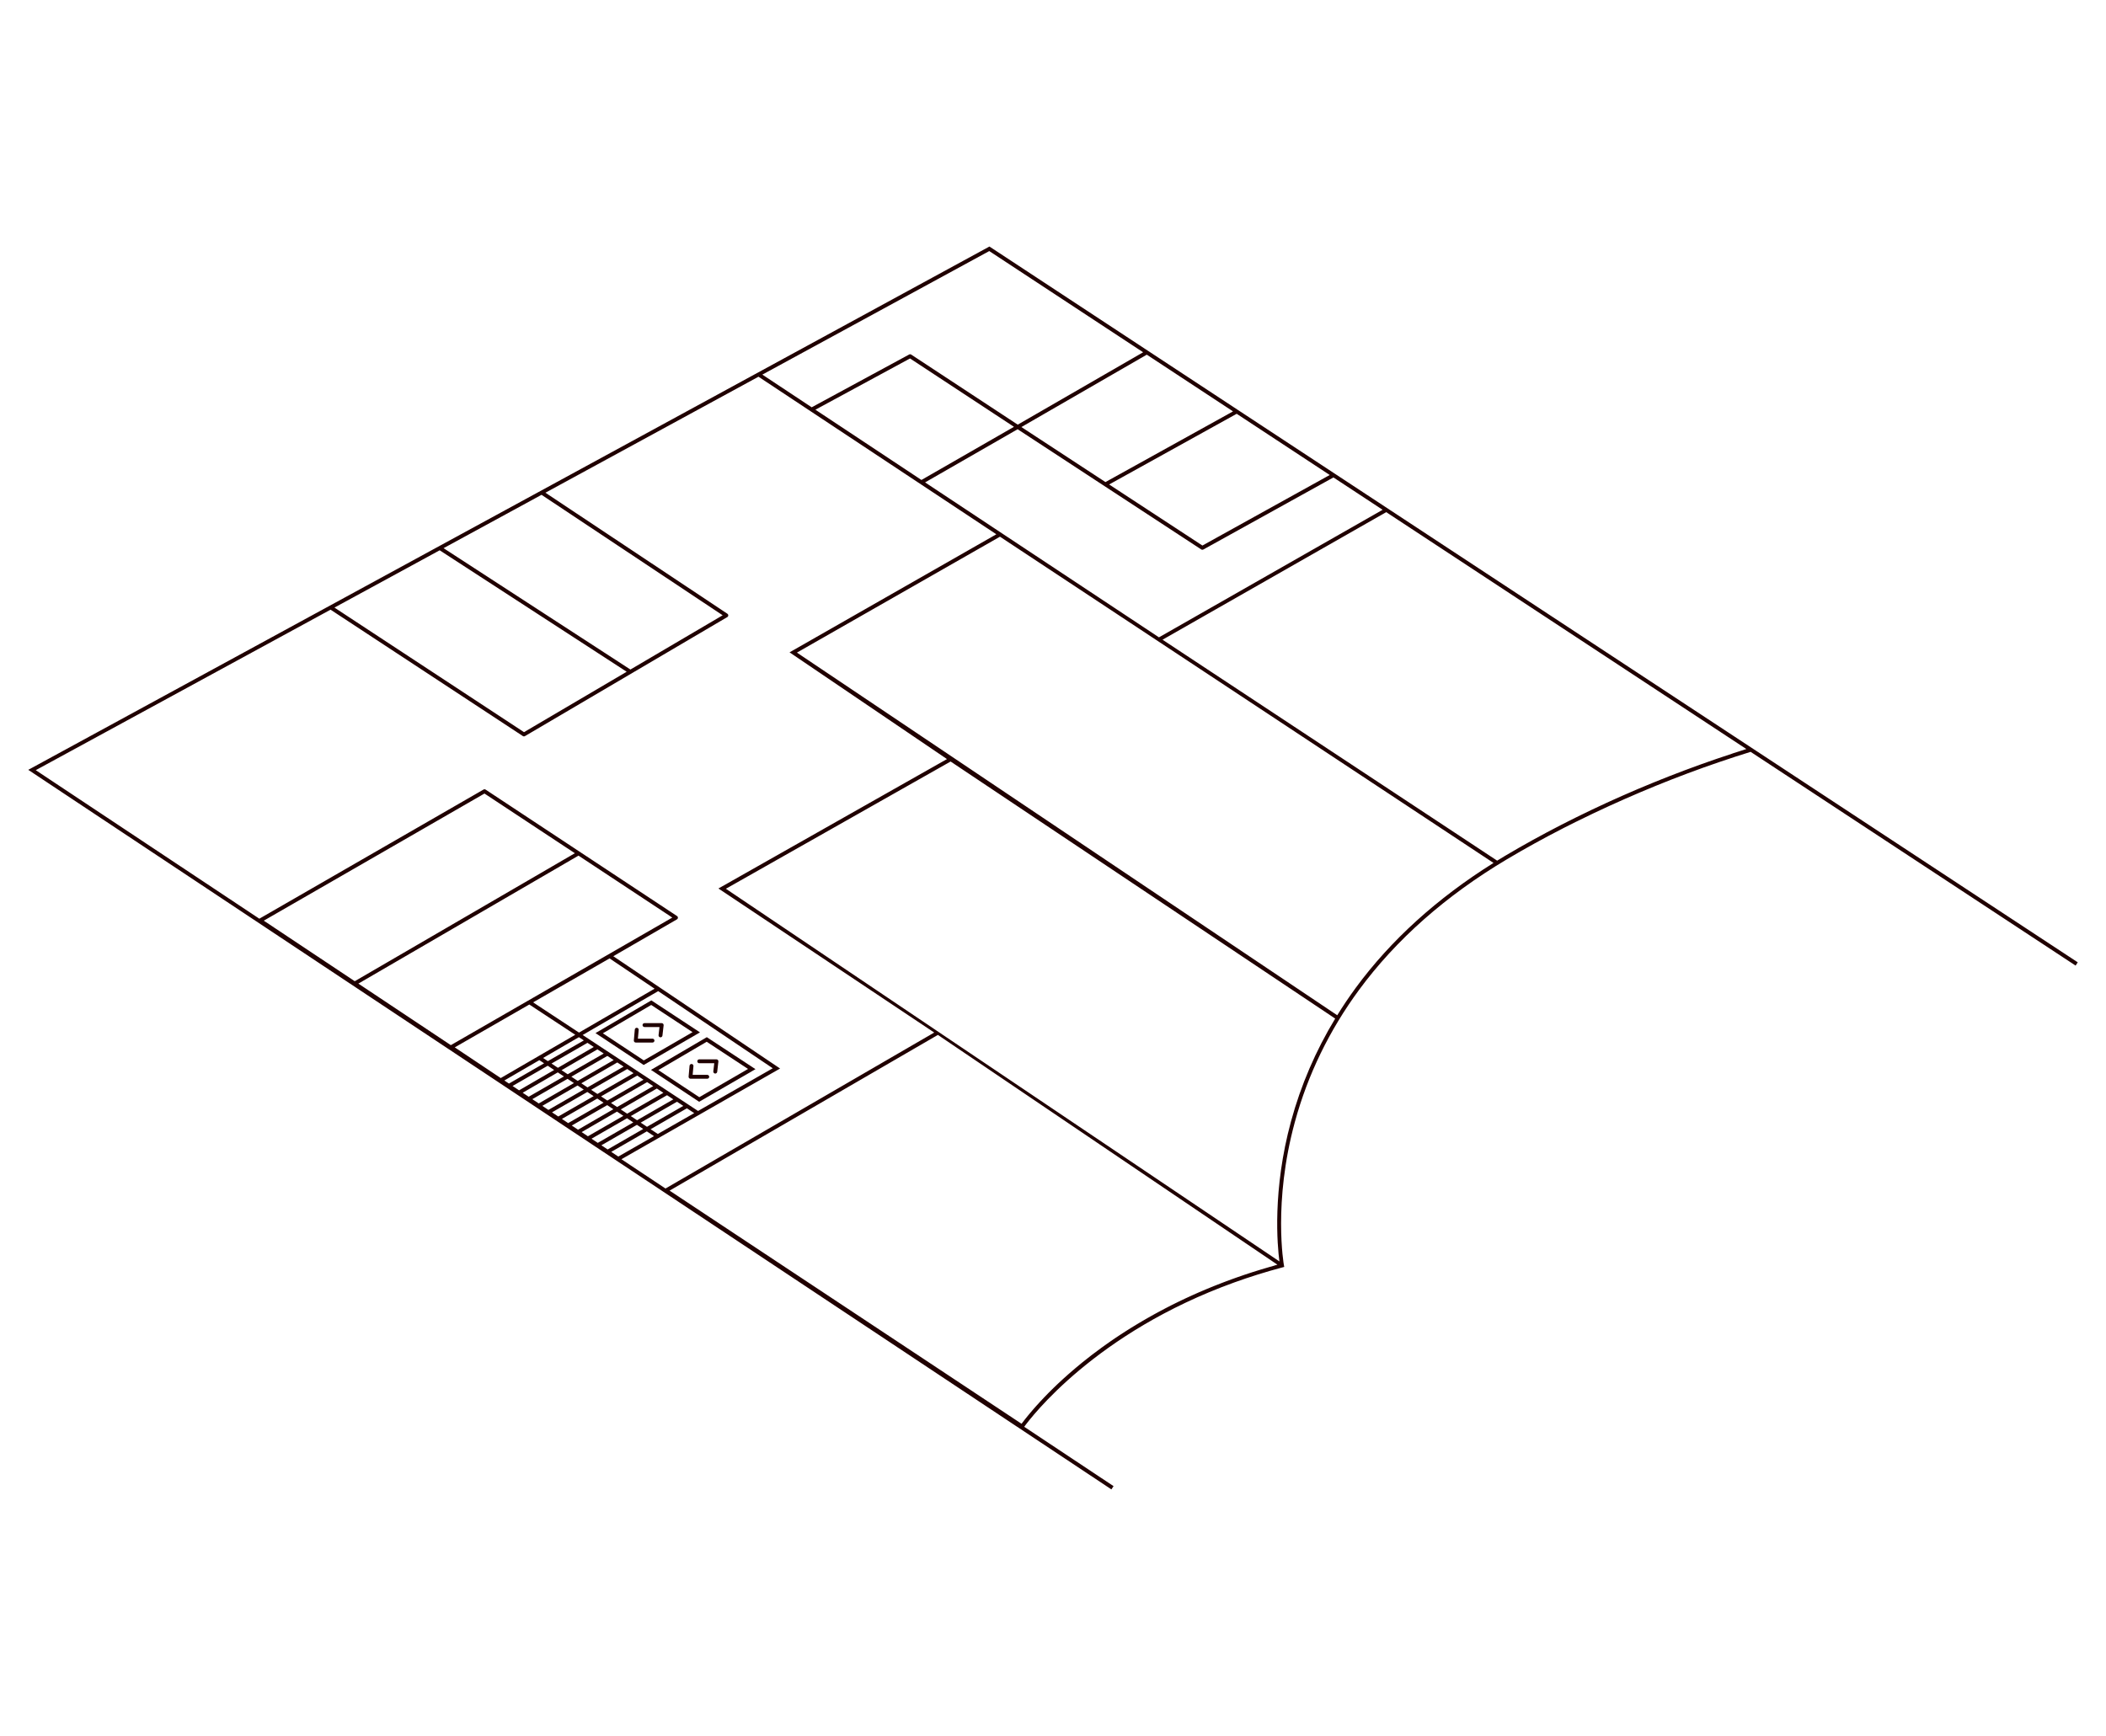
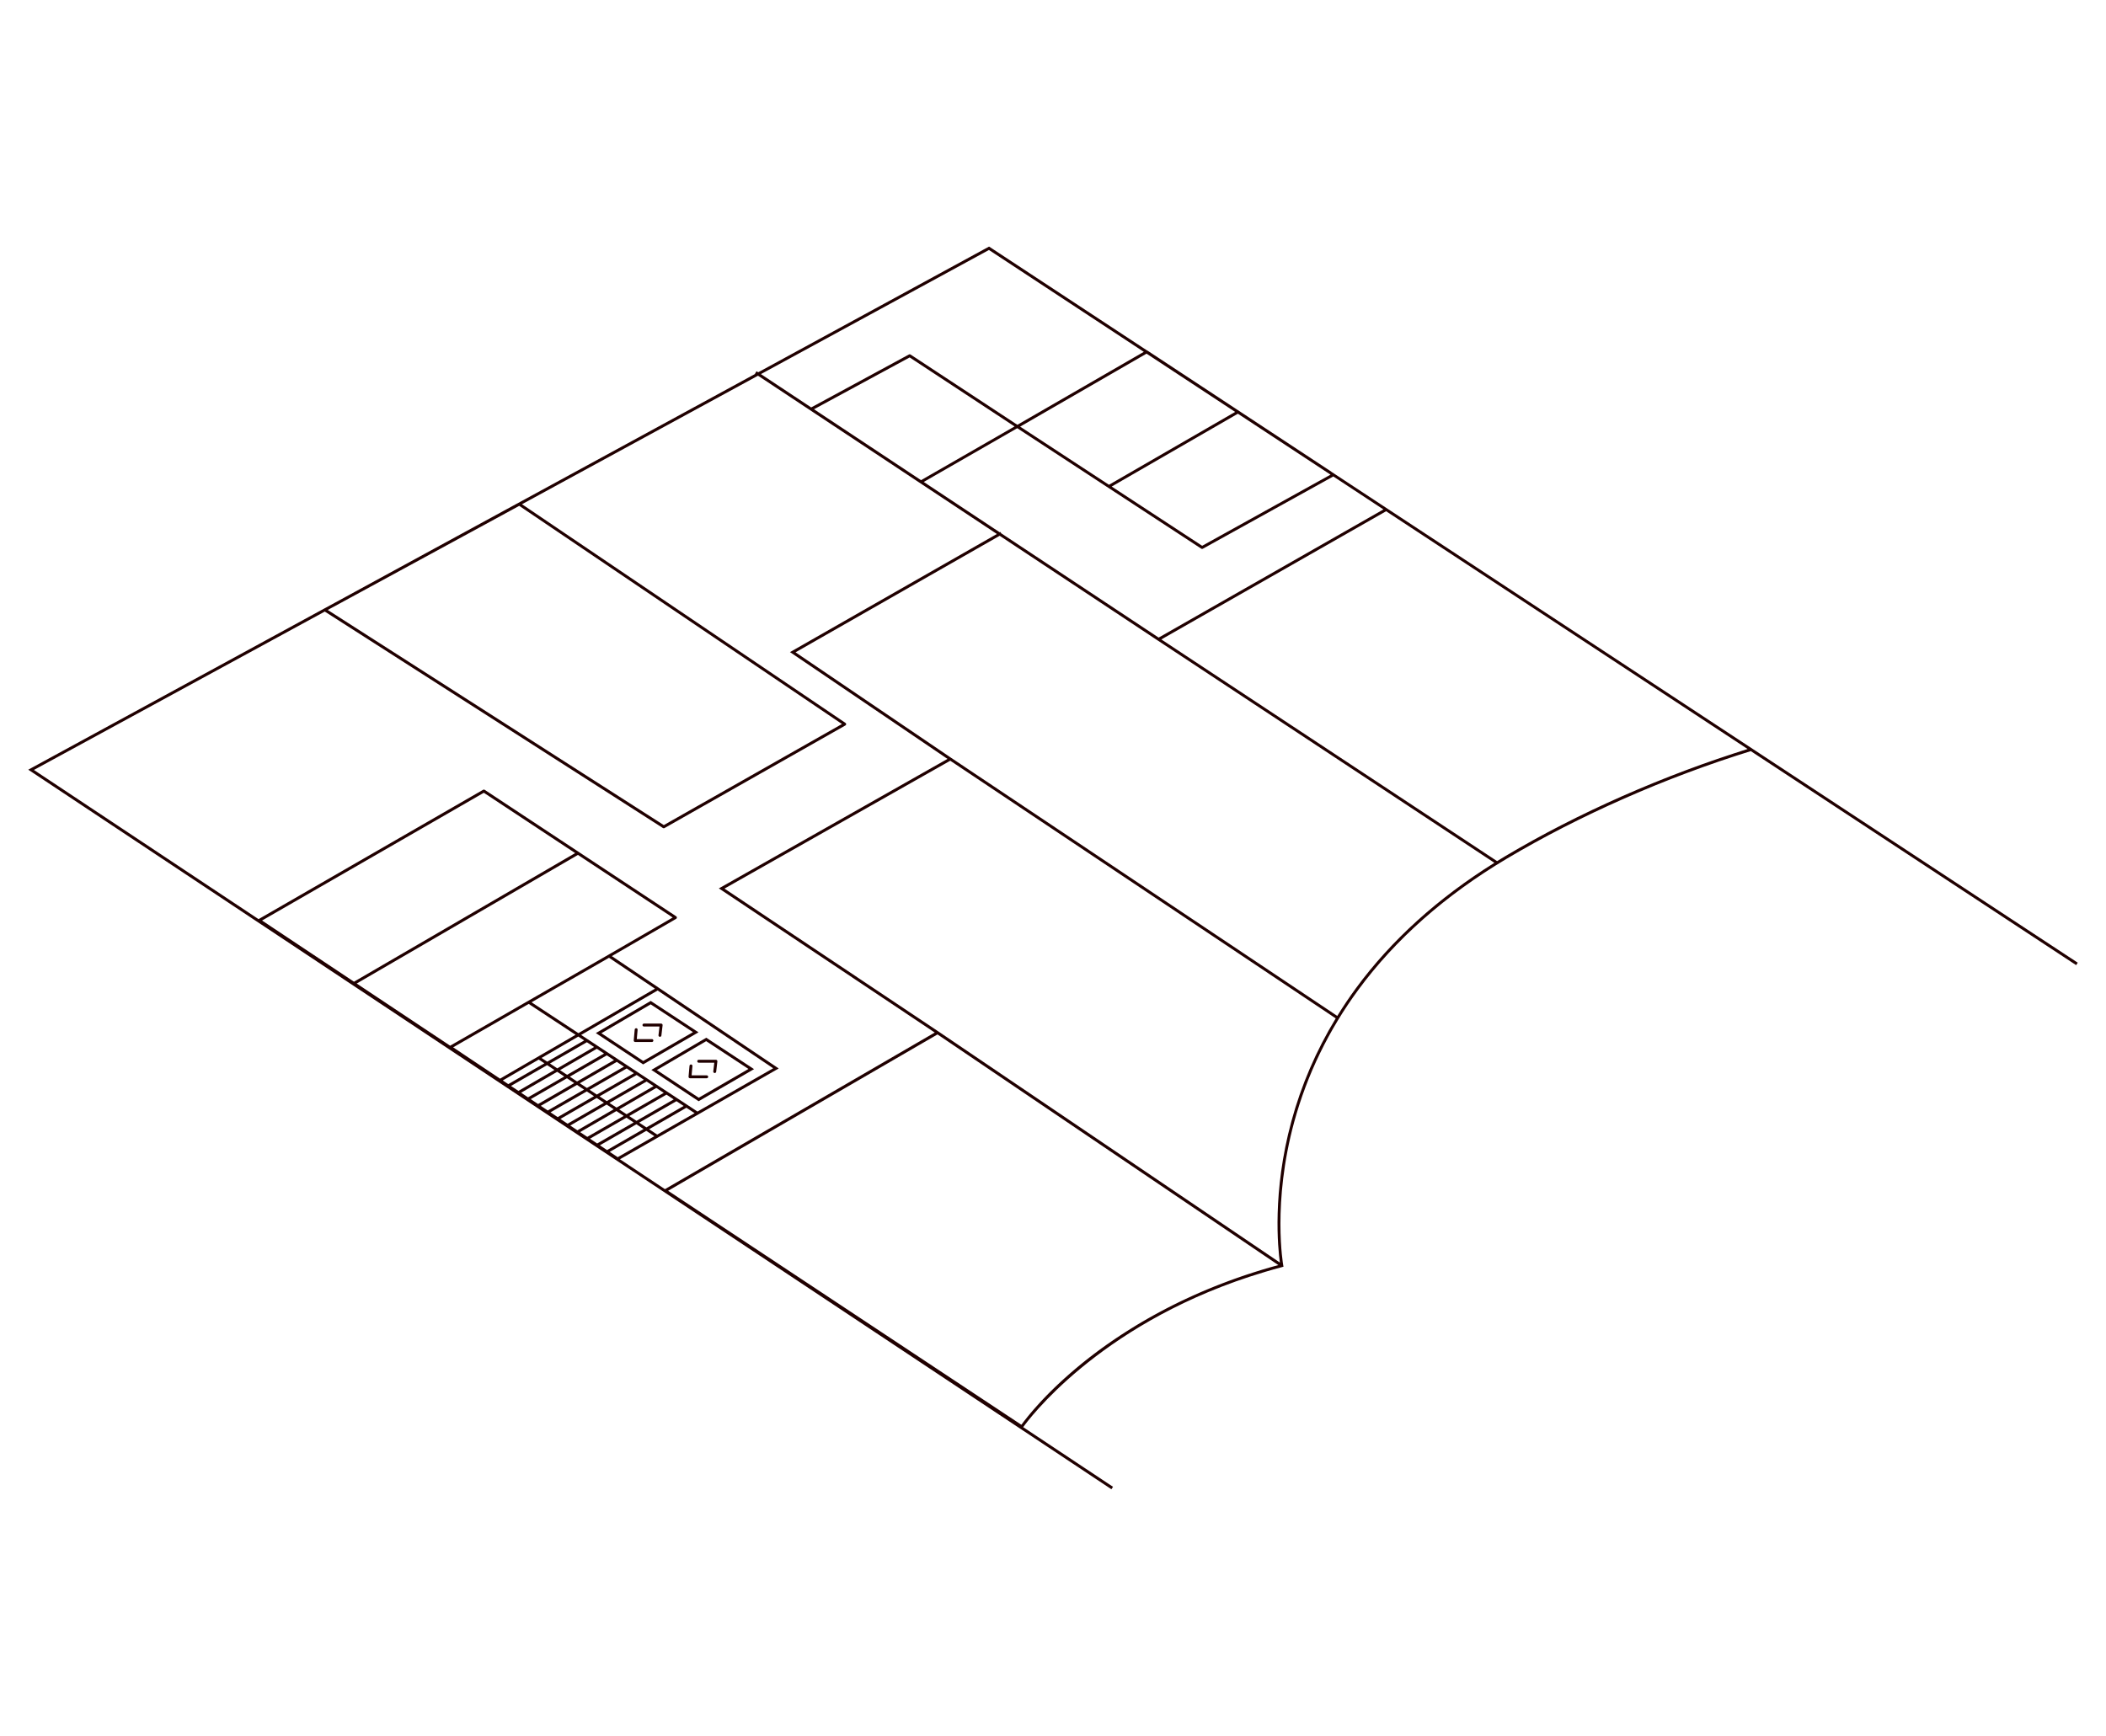
<svg xmlns="http://www.w3.org/2000/svg" width="820" height="676" viewBox="0 0 820 676" fill="none">
-   <path d="M275.207 403.884L253.469 416.621L272.224 429.039L294.153 416.34L275.207 403.884ZM256.338 416.697L275.162 405.668L291.261 416.257L272.278 427.255L256.338 416.697Z" fill="#200000" />
-   <path d="M253.604 389.557L231.865 402.294L250.621 414.711L272.549 402.013L253.604 389.557ZM234.734 402.369L253.558 391.341L269.657 401.929L250.674 412.928L234.734 402.369Z" fill="#200000" />
-   <path d="M258.203 398.664C258.059 398.504 257.854 398.413 257.634 398.413H250.939C250.521 398.413 250.18 398.755 250.18 399.172C250.18 399.59 250.521 399.931 250.939 399.931H256.783L256.419 403.096C256.374 403.514 256.67 403.886 257.087 403.939C257.117 403.939 257.148 403.939 257.178 403.939C257.558 403.939 257.884 403.651 257.93 403.271L258.393 399.256C258.415 399.043 258.347 398.823 258.203 398.664Z" fill="#200000" />
-   <path d="M248.375 404.458L248.679 401.05C248.717 400.633 248.406 400.261 247.988 400.23C247.563 400.185 247.199 400.504 247.169 400.921L246.797 405.157C246.781 405.369 246.85 405.582 246.994 405.733C247.138 405.893 247.343 405.976 247.556 405.976H254.061C254.478 405.976 254.82 405.635 254.82 405.217C254.82 404.8 254.478 404.458 254.061 404.458H248.375Z" fill="#200000" />
-   <path d="M279.525 412.765C279.38 412.606 279.175 412.515 278.955 412.515H272.261C271.843 412.515 271.502 412.856 271.502 413.274C271.502 413.691 271.843 414.033 272.261 414.033H278.105L277.741 417.198C277.695 417.616 277.991 417.987 278.409 418.041C278.439 418.041 278.47 418.041 278.5 418.041C278.879 418.041 279.206 417.752 279.251 417.373L279.714 413.357C279.737 413.145 279.669 412.925 279.525 412.765Z" fill="#200000" />
-   <path d="M269.695 418.55L269.999 415.142C270.037 414.725 269.726 414.353 269.308 414.322C268.883 414.292 268.519 414.596 268.488 415.013L268.117 419.249C268.101 419.461 268.17 419.674 268.314 419.826C268.458 419.985 268.663 420.068 268.876 420.068H275.381C275.798 420.068 276.14 419.727 276.14 419.309C276.14 418.892 275.798 418.55 275.381 418.55H269.695Z" fill="#200000" />
-   <path d="M613.791 319.947C614.094 319.795 614.383 319.643 614.686 319.499C616.083 318.808 617.502 318.133 618.914 317.45C619.461 317.184 620.007 316.918 620.554 316.653C621.867 316.03 623.195 315.415 624.523 314.801C625.184 314.497 625.836 314.186 626.497 313.882C627.764 313.298 629.047 312.728 630.33 312.159C631.059 311.833 631.78 311.506 632.508 311.18C633.73 310.641 634.96 310.117 636.19 309.586C636.987 309.244 637.776 308.895 638.573 308.554C639.734 308.06 640.911 307.582 642.08 307.096C642.953 306.739 643.818 306.368 644.683 306.011C645.86 305.533 647.044 305.062 648.228 304.591C649.093 304.25 649.959 303.893 650.832 303.552C651.985 303.096 653.147 302.663 654.308 302.223C655.211 301.882 656.107 301.525 657.01 301.191C658.171 300.758 659.333 300.341 660.487 299.916C661.39 299.582 662.293 299.248 663.196 298.921C664.509 298.451 665.815 298.003 667.128 297.547C667.887 297.282 668.639 297.016 669.398 296.758C670.825 296.272 672.252 295.802 673.671 295.331C674.316 295.119 674.954 294.899 675.599 294.686C677.125 294.185 678.65 293.714 680.176 293.236C680.662 293.084 681.148 292.925 681.633 292.773L808.165 376.002L809 374.734L385.631 96.25L385.252 96L12.108 299.18L11 299.779L432.737 579.978L433.58 578.711L398.793 555.598C401.366 552.038 426.414 518.936 480.617 499.376C486.515 497.251 492.762 495.277 499.358 493.524L500.033 493.342L499.904 492.651C499.859 492.408 495.608 468.301 504.17 436.915C509.195 418.493 517.598 401.202 529.127 385.52C543.549 365.914 562.942 348.775 586.769 334.596C593.782 330.421 601.137 326.368 608.735 322.474C608.788 322.444 608.842 322.421 608.895 322.391C610.511 321.564 612.143 320.744 613.783 319.932L613.791 319.947ZM674.544 293.441C673.451 293.798 672.358 294.17 671.265 294.534C670.293 294.86 669.322 295.179 668.35 295.513C667.257 295.893 666.157 296.28 665.064 296.659C664.1 297.001 663.136 297.335 662.164 297.684C661.063 298.079 659.97 298.489 658.87 298.891C657.906 299.248 656.949 299.597 655.985 299.954C654.885 300.364 653.792 300.789 652.691 301.214C651.735 301.578 650.778 301.942 649.83 302.314C648.729 302.747 647.636 303.187 646.535 303.627C645.587 304.007 644.645 304.379 643.704 304.766C642.604 305.214 641.518 305.677 640.418 306.132C639.484 306.519 638.543 306.906 637.609 307.301C636.509 307.764 635.423 308.242 634.33 308.721C633.412 309.123 632.486 309.518 631.567 309.92C630.467 310.406 629.374 310.899 628.281 311.392C627.377 311.802 626.474 312.197 625.578 312.614C624.478 313.123 623.377 313.639 622.284 314.155C621.411 314.565 620.531 314.967 619.658 315.385C618.55 315.909 617.457 316.448 616.356 316.987C615.506 317.396 614.656 317.806 613.813 318.224C612.69 318.778 611.582 319.34 610.466 319.901C609.661 320.311 608.849 320.706 608.045 321.123C606.891 321.715 605.76 322.315 604.621 322.907C603.87 323.302 603.118 323.689 602.375 324.084C601.168 324.729 599.976 325.381 598.777 326.034C598.116 326.391 597.456 326.748 596.803 327.105C595.422 327.864 594.063 328.638 592.704 329.404C592.249 329.663 591.786 329.913 591.338 330.171C589.532 331.203 587.748 332.251 585.979 333.298C584.955 333.913 583.938 334.528 582.936 335.143L452.647 249.106L539.739 199.434L679.971 291.68C679.121 291.946 678.271 292.227 677.413 292.5C676.449 292.811 675.485 293.115 674.521 293.426L674.544 293.441ZM451.25 248.18L360.196 187.851L396.227 167.145L467.736 213.962C467.865 214.046 468.01 214.084 468.154 214.084C468.283 214.084 468.404 214.053 468.518 213.993L519.192 185.916L538.342 198.516L451.25 248.187V248.18ZM317.477 159.547L354.328 139.584L394.8 166.203L358.776 186.902L317.485 159.539L317.477 159.547ZM517.749 184.967L468.177 212.437L431.857 188.656L481.52 161.133L517.749 184.967ZM480.093 160.199L430.422 187.722L397.692 166.295L446.514 138.111L480.093 160.199ZM385.183 97.769L445.094 137.178L396.273 165.361L354.784 138.074C354.548 137.922 354.252 137.907 354.002 138.043L316.042 158.605L296.831 145.876L385.176 97.769H385.183ZM171.195 214.289L244.01 261.584L204.031 285.107L130.222 236.597L171.195 214.289ZM245.467 260.726L172.706 213.461L210.855 192.686L281.377 239.595L245.467 260.719V260.726ZM128.712 237.416L203.591 286.633C203.72 286.716 203.864 286.754 204.008 286.754C204.137 286.754 204.274 286.716 204.395 286.648L283.199 240.286C283.427 240.157 283.563 239.914 283.571 239.656C283.571 239.398 283.449 239.147 283.229 239.003L212.365 191.867L295.328 146.696L387.939 208.057L307.42 254.024L368.72 295.589L279.73 345.982L363.748 402.082L259.122 462.813L241.96 451.412L303.738 416.087L238.795 372.358L263.578 358.005C263.805 357.876 263.95 357.633 263.957 357.367C263.965 357.102 263.836 356.859 263.616 356.715L189.07 307.476C188.828 307.316 188.524 307.309 188.273 307.453L100.976 357.747L13.922 299.908L128.697 237.416H128.712ZM496.238 492.825C495.623 493 495.009 493.167 494.401 493.342C493.893 493.486 493.384 493.638 492.883 493.789C492.284 493.964 491.684 494.146 491.084 494.321C490.583 494.472 490.082 494.632 489.589 494.784C489.005 494.966 488.42 495.148 487.836 495.33C487.342 495.49 486.849 495.649 486.355 495.816C485.786 496.006 485.217 496.188 484.648 496.378C484.162 496.545 483.676 496.712 483.198 496.879C482.636 497.068 482.082 497.266 481.528 497.456C481.05 497.623 480.579 497.797 480.109 497.964C479.562 498.161 479.016 498.359 478.477 498.556C478.006 498.731 477.543 498.905 477.08 499.08C476.549 499.277 476.017 499.482 475.486 499.687C475.023 499.862 474.568 500.044 474.112 500.226C473.588 500.431 473.072 500.636 472.556 500.841C472.108 501.023 471.661 501.205 471.213 501.387C470.704 501.6 470.188 501.805 469.687 502.017C469.247 502.2 468.814 502.389 468.381 502.571C467.88 502.784 467.38 502.997 466.886 503.209C466.453 503.399 466.021 503.589 465.596 503.778C465.118 503.991 464.632 504.203 464.154 504.423C463.729 504.621 463.303 504.811 462.878 505.008C462.408 505.22 461.937 505.441 461.474 505.653C461.057 505.851 460.647 506.048 460.237 506.245C459.782 506.465 459.319 506.678 458.871 506.898C458.461 507.095 458.059 507.3 457.649 507.498C457.208 507.718 456.761 507.938 456.328 508.15C455.926 508.355 455.531 508.56 455.129 508.765C454.704 508.985 454.271 509.205 453.846 509.426C453.451 509.631 453.056 509.843 452.669 510.048C452.259 510.268 451.842 510.481 451.432 510.701C451.037 510.913 450.65 511.126 450.263 511.338C449.868 511.551 449.474 511.771 449.079 511.983C448.684 512.204 448.305 512.416 447.918 512.636C447.538 512.849 447.159 513.061 446.787 513.274C446.4 513.494 446.013 513.722 445.633 513.942C445.276 514.147 444.912 514.352 444.563 514.564C444.176 514.792 443.796 515.02 443.417 515.247C443.075 515.452 442.734 515.657 442.392 515.855C442.012 516.082 441.633 516.318 441.261 516.545C440.942 516.743 440.616 516.94 440.297 517.137C439.91 517.38 439.53 517.623 439.151 517.858C438.855 518.048 438.551 518.23 438.263 518.42C437.861 518.678 437.473 518.929 437.086 519.179C436.821 519.354 436.555 519.521 436.289 519.695C435.872 519.969 435.462 520.242 435.052 520.515C434.824 520.667 434.597 520.819 434.377 520.963C433.952 521.251 433.526 521.54 433.109 521.828C432.912 521.965 432.714 522.094 432.525 522.23C432.077 522.542 431.636 522.845 431.204 523.157C431.052 523.263 430.893 523.377 430.741 523.483C430.24 523.84 429.746 524.196 429.253 524.546C429.177 524.599 429.094 524.659 429.018 524.713C426.179 526.77 423.591 528.766 421.268 530.656C421.23 530.686 421.2 530.717 421.162 530.747C420.418 531.354 419.689 531.954 418.983 532.553C418.839 532.675 418.687 532.796 418.551 532.918C417.852 533.51 417.177 534.094 416.516 534.671C416.365 534.808 416.205 534.945 416.053 535.074C415.401 535.65 414.763 536.22 414.141 536.781C414.019 536.888 413.905 536.994 413.791 537.1C413.199 537.639 412.622 538.178 412.061 538.702C411.992 538.763 411.924 538.831 411.856 538.892C411.264 539.446 410.702 539.992 410.148 540.531C410.034 540.645 409.913 540.759 409.799 540.873C409.275 541.389 408.767 541.897 408.273 542.391C408.159 542.504 408.046 542.626 407.932 542.74C407.446 543.241 406.968 543.727 406.512 544.205C406.436 544.281 406.368 544.356 406.3 544.432C405.875 544.88 405.465 545.313 405.07 545.745C405.002 545.821 404.933 545.89 404.865 545.966C404.455 546.413 404.061 546.839 403.681 547.264C403.59 547.362 403.506 547.461 403.415 547.56C403.059 547.962 402.709 548.349 402.383 548.729C402.3 548.82 402.224 548.911 402.148 549.002C401.821 549.374 401.51 549.738 401.222 550.087C401.176 550.14 401.138 550.186 401.093 550.239C400.827 550.55 400.584 550.854 400.349 551.135C400.288 551.211 400.227 551.279 400.167 551.355C399.931 551.643 399.711 551.917 399.506 552.175C399.438 552.258 399.377 552.342 399.309 552.417C399.119 552.66 398.937 552.888 398.778 553.093C398.717 553.169 398.664 553.237 398.611 553.313C398.489 553.473 398.375 553.624 398.269 553.761C398.193 553.86 398.132 553.943 398.064 554.027C397.988 554.125 397.92 554.224 397.852 554.307C397.821 554.345 397.791 554.391 397.761 554.429L260.716 463.633L365.175 403.001L497.377 492.476C496.997 492.582 496.625 492.689 496.253 492.795L496.238 492.825ZM266.045 430.645L251.911 438.782L249.467 437.158L263.593 429.021L266.045 430.637V430.645ZM248.055 436.224L245.611 434.607L259.722 426.478L262.173 428.095L248.055 436.224ZM209.997 412.83L211.857 414.06L198.171 421.946L196.38 420.747L210.005 412.83H209.997ZM213.269 415.001L215.766 416.656L202.111 424.58L199.576 422.888L213.269 415.001ZM217.178 417.59L219.569 419.176L205.853 427.078L203.515 425.521L217.178 417.597V417.59ZM220.988 420.11L223.47 421.757L209.769 429.689L207.265 428.019L220.988 420.11ZM224.882 422.69L227.288 424.284L213.534 432.209L211.166 430.63L224.874 422.698L224.882 422.69ZM228.7 425.225L231.144 426.842L217.375 434.774L214.938 433.15L228.692 425.225H228.7ZM232.563 427.783L235.007 429.4L221.223 437.34L218.787 435.715L232.556 427.783H232.563ZM236.419 430.341L238.825 431.935L225.072 439.913L222.635 438.289L236.427 430.349L236.419 430.341ZM240.237 432.869L242.727 434.516L228.912 442.471L226.476 440.846L240.237 432.869ZM244.139 435.457L246.583 437.074L232.753 445.044L230.317 443.42L244.139 435.457ZM244.192 433.674L241.702 432.019L255.752 423.874L258.295 425.552L244.192 433.674ZM240.29 431.085L237.892 429.499L251.972 421.385L254.333 422.941L240.283 431.085H240.29ZM236.48 428.558L234.036 426.941L248.108 418.834L250.56 420.451L236.48 428.558ZM232.616 426L230.172 424.383L244.23 416.284L246.681 417.901L232.616 426ZM228.761 423.442L226.347 421.84L240.359 413.726L242.81 415.343L228.761 423.434V423.442ZM224.935 420.906L222.461 419.267L236.495 411.183L238.947 412.8L224.943 420.906H224.935ZM221.041 418.326L218.643 416.739L232.616 408.633L235.068 410.25L221.041 418.326ZM217.231 415.806L214.734 414.151L228.738 406.082L231.197 407.699L217.231 415.806ZM213.322 413.217L211.462 411.98L225.398 403.881L227.318 405.149L213.322 413.21V413.217ZM194.968 419.806L177.07 407.851L206.096 391.167L223.986 402.948L194.968 419.806ZM234.157 445.985L247.995 438.015L250.439 439.632L236.594 447.61L234.157 445.985ZM251.858 440.566L254.651 442.418L240.738 450.372L237.998 448.543L251.851 440.566H251.858ZM256.124 441.575L253.323 439.723L267.456 431.579L270.31 433.461L256.116 441.575H256.124ZM271.798 432.619L226.871 403.031L256.276 385.953L300.884 415.988L271.798 432.619ZM225.451 402.097L207.568 390.325L237.345 373.209L254.872 385.004L225.451 402.097ZM175.537 406.986L139.536 383.023L225.246 333.184L261.771 357.307L175.537 406.986ZM138.131 382.089L102.707 358.513L188.638 309.009L223.834 332.251L138.131 382.089ZM502.69 436.603C495.365 463.481 497.354 485.106 498.159 491.209L282.63 346.088L370.132 296.538L519.875 396.64C512.277 409.172 506.516 422.561 502.69 436.603ZM527.875 384.678C525.317 388.154 522.926 391.721 520.672 395.35L310.289 254.13L389.35 208.99L581.524 336.031C559.534 349.785 541.5 366.127 527.867 384.678H527.875Z" fill="#200000" />
+   <path d="M518.397 183.686L446.798 136.535C446.745 136.505 446.692 136.497 446.639 136.482L385.111 96.016L295.2 144.974L294.578 144.563L293.947 145.513L294.061 145.589L126.202 236.988C126.202 236.988 126.202 236.988 126.195 236.988L11 299.723L432.74 579.921L433.37 578.972L398.395 555.738C400.309 553.05 427.074 516.715 486.49 497.18C490.584 495.836 494.829 494.568 499.235 493.398L499.743 493.261L499.652 492.745C499.607 492.502 495.346 468.349 503.921 436.906C508.956 418.45 517.364 401.118 528.916 385.411C543.362 365.763 562.79 348.598 586.662 334.395C588.431 333.339 590.224 332.299 592.031 331.258C592.145 331.19 592.267 331.129 592.381 331.061C594.074 330.088 595.791 329.131 597.515 328.174C598.054 327.878 598.609 327.582 599.155 327.286C600.469 326.572 601.783 325.85 603.112 325.144C604.13 324.605 605.163 324.073 606.189 323.541C607.062 323.086 607.928 322.622 608.809 322.174C610.328 321.4 611.854 320.633 613.396 319.873C613.799 319.676 614.194 319.47 614.604 319.265C616.214 318.468 617.847 317.686 619.48 316.903C619.814 316.744 620.148 316.577 620.482 316.417C622.184 315.605 623.908 314.807 625.624 314.017C625.89 313.896 626.156 313.767 626.429 313.645C628.108 312.878 629.794 312.126 631.488 311.374C631.807 311.23 632.126 311.086 632.445 310.941C634.002 310.258 635.566 309.582 637.131 308.913C637.594 308.716 638.05 308.511 638.513 308.313C640.093 307.645 641.673 306.992 643.26 306.339C643.716 306.149 644.172 305.959 644.627 305.769C645.971 305.222 647.316 304.69 648.668 304.159C649.374 303.878 650.08 303.589 650.787 303.316C651.994 302.845 653.21 302.382 654.425 301.926C655.276 301.599 656.119 301.273 656.969 300.954C658.033 300.559 659.096 300.171 660.159 299.784C661.162 299.412 662.172 299.04 663.174 298.675C664.033 298.364 664.898 298.075 665.757 297.771C666.964 297.346 668.18 296.913 669.387 296.495C670.048 296.268 670.716 296.055 671.377 295.835C672.79 295.356 674.202 294.885 675.608 294.422C676.033 294.285 676.466 294.156 676.891 294.012C678.494 293.495 680.096 292.986 681.691 292.493L808.377 375.826L809 374.877L518.374 183.708L518.397 183.686ZM316.93 159.366L354.184 139.186L395.03 166.057L358.619 186.982L316.937 159.359L316.93 159.366ZM396.093 166.756L467.745 213.663C467.837 213.724 467.95 213.755 468.057 213.755C468.148 213.755 468.247 213.732 468.33 213.686L519.134 185.531L538.653 198.375L451.135 248.282L389.835 207.663L389.531 207.132L389.265 207.284L359.667 187.673L396.086 166.741L396.093 166.756ZM518.063 184.833L468.08 212.532L432.854 189.465L481.986 161.105L518.063 184.833ZM480.923 160.407L431.79 188.774L397.202 166.126L446.418 137.713L480.923 160.407ZM385.058 97.345L445.355 137.006L396.131 165.419L354.518 138.047C354.343 137.933 354.115 137.925 353.933 138.024L315.851 158.652L296.271 145.68L385.058 97.345ZM130.121 236.16L202.168 196.985L327.829 281.936L258.463 321.293L127.607 237.52L130.114 236.152L130.121 236.16ZM102.035 358.456L188.383 308.708L223.951 332.2L137.83 382.282L102.035 358.456ZM138.894 382.988L225.022 332.906L261.926 357.279L236.87 371.793L175.266 407.201L138.894 382.996V382.988ZM228.516 405.849L231.326 407.703L216.986 416.027L214.138 414.136L228.516 405.849ZM213.075 413.429L210.857 411.963L225.174 403.647L227.452 405.151L213.075 413.429ZM232.389 408.401L235.199 410.247L220.799 418.541L218.049 416.718L232.397 408.394L232.389 408.401ZM236.262 410.953L239.073 412.806L224.688 421.131L221.855 419.255L236.262 410.953ZM240.144 413.505L242.954 415.358L228.523 423.667L225.759 421.837L240.144 413.513V413.505ZM244.017 416.057L246.827 417.91L232.381 426.227L229.579 424.374L244.009 416.057H244.017ZM247.891 418.602L250.701 420.455L236.247 428.779L233.445 426.926L247.891 418.602ZM251.764 421.153L254.483 422.946L240.06 431.308L237.303 429.485L251.764 421.153ZM255.546 423.645L258.448 425.559L243.964 433.898L241.116 432.007L255.546 423.645ZM259.511 426.257L262.321 428.111L247.822 436.458L245.02 434.604L259.503 426.257H259.511ZM263.385 428.809L266.195 430.662L251.688 439.017L248.886 437.164L263.385 428.809ZM267.258 431.361L270.471 433.48L255.896 441.812L252.744 439.723L267.258 431.361ZM226.275 403.009L256.063 385.7L301.049 415.989L271.58 432.842L226.267 403.009H226.275ZM225.212 402.31L206.961 390.295L237.128 372.955L255.015 384.993L225.212 402.31ZM176.444 407.832L205.852 390.933L224.103 402.956L194.702 420.037L176.444 407.839V407.832ZM195.766 420.728L209.763 412.594L211.973 414.06L197.907 422.164L195.758 420.728H195.766ZM198.963 422.87L213.029 414.766L215.885 416.657L201.857 424.799L198.963 422.87ZM202.912 425.505L216.948 417.363L219.698 419.186L205.601 427.305L202.912 425.513V425.505ZM206.657 428.004L220.753 419.885L223.586 421.761L209.505 429.911L206.649 428.004H206.657ZM210.568 430.617L224.65 422.467L227.414 424.298L213.287 432.432L210.568 430.617ZM214.343 433.146L228.478 425.004L231.28 426.857L217.138 435.007L214.351 433.146H214.343ZM218.194 435.713L232.343 427.564L235.146 429.417L220.989 437.574L218.201 435.713H218.194ZM222.037 438.28L236.202 430.123L238.959 431.954L224.824 440.149L222.037 438.288V438.28ZM225.88 440.847L240.014 432.652L242.863 434.536L228.667 442.708L225.88 440.847ZM229.723 443.415L243.918 435.235L246.721 437.088L232.511 445.275L229.723 443.415ZM233.574 445.982L247.784 437.794L250.587 439.647L236.361 447.843L233.574 445.982ZM237.417 448.549L251.643 440.354L254.794 442.442L240.508 450.615L237.417 448.549ZM241.389 451.42L303.206 416.065L238.222 372.309L263.286 357.795C263.453 357.697 263.567 357.514 263.567 357.317C263.567 357.119 263.476 356.937 263.309 356.823L188.717 307.554C188.535 307.432 188.307 307.425 188.117 307.539L100.668 357.917L13.203 299.822L126.46 238.15L258.136 322.448C258.227 322.509 258.334 322.539 258.44 322.539C258.539 322.539 258.638 322.516 258.721 322.463L329.181 282.482C329.355 282.384 329.462 282.209 329.469 282.012C329.477 281.814 329.386 281.632 329.219 281.518L203.239 196.347L295.14 146.303L388.156 207.937L307.588 253.933L368.926 295.523L279.889 345.947L363.959 402.082L258.903 463.063L241.382 451.42H241.389ZM496.409 492.995C495.84 493.155 495.262 493.314 494.693 493.474C494.123 493.633 493.569 493.8 493.007 493.967C492.46 494.127 491.913 494.286 491.374 494.454C490.796 494.628 490.234 494.803 489.665 494.985C489.148 495.145 488.624 495.304 488.115 495.471C487.538 495.654 486.961 495.843 486.391 496.033C485.905 496.193 485.412 496.352 484.925 496.512C484.341 496.709 483.771 496.907 483.194 497.104C482.723 497.264 482.26 497.423 481.796 497.59C481.211 497.795 480.634 498.008 480.049 498.213C479.609 498.373 479.168 498.532 478.735 498.692C478.143 498.912 477.551 499.132 476.966 499.36C476.556 499.512 476.146 499.671 475.735 499.823C475.143 500.051 474.558 500.287 473.966 500.514C473.578 500.666 473.183 500.818 472.796 500.978C472.196 501.221 471.611 501.464 471.019 501.707C470.654 501.859 470.29 502.003 469.925 502.155C469.325 502.406 468.733 502.664 468.14 502.914C467.799 503.059 467.457 503.203 467.115 503.355C466.507 503.621 465.915 503.887 465.323 504.145C465.004 504.289 464.685 504.426 464.373 504.57C463.766 504.844 463.166 505.125 462.573 505.398C462.277 505.535 461.981 505.671 461.692 505.801C461.092 506.082 460.5 506.363 459.915 506.644C459.634 506.78 459.353 506.909 459.072 507.046C458.472 507.335 457.887 507.631 457.302 507.92C457.044 508.049 456.778 508.178 456.52 508.307C455.92 508.611 455.327 508.915 454.735 509.218C454.5 509.34 454.264 509.461 454.029 509.583C453.429 509.894 452.844 510.206 452.259 510.517C452.039 510.631 451.811 510.753 451.598 510.867C451.006 511.186 450.429 511.497 449.851 511.816C449.646 511.93 449.441 512.036 449.236 512.15C448.651 512.477 448.074 512.796 447.504 513.122C447.315 513.229 447.125 513.335 446.935 513.441C446.365 513.768 445.803 514.094 445.241 514.421C445.059 514.527 444.869 514.634 444.687 514.74C444.125 515.067 443.578 515.393 443.031 515.727C442.856 515.834 442.682 515.932 442.515 516.039C441.96 516.373 441.421 516.707 440.882 517.041C440.722 517.14 440.563 517.239 440.403 517.338C439.856 517.679 439.317 518.021 438.778 518.363C438.633 518.454 438.489 518.545 438.352 518.629C437.821 518.97 437.297 519.312 436.773 519.646C436.636 519.738 436.499 519.821 436.362 519.912C435.854 520.246 435.352 520.581 434.851 520.915C434.714 521.006 434.57 521.105 434.433 521.196C433.924 521.538 433.431 521.872 432.937 522.214C432.816 522.297 432.694 522.381 432.573 522.464C432.094 522.798 431.623 523.125 431.152 523.452C431.023 523.543 430.894 523.634 430.765 523.717C430.302 524.044 429.854 524.371 429.405 524.697C429.284 524.788 429.155 524.879 429.033 524.963C428.593 525.282 428.167 525.601 427.734 525.912C427.605 526.004 427.476 526.102 427.355 526.193C426.907 526.528 426.466 526.854 426.033 527.188C425.942 527.257 425.843 527.333 425.745 527.401C425.357 527.697 424.977 527.993 424.598 528.282C424.461 528.388 424.324 528.495 424.188 528.593C423.846 528.859 423.512 529.118 423.185 529.383C423.026 529.512 422.858 529.634 422.699 529.763C422.213 530.15 421.742 530.53 421.271 530.91C420.785 531.305 420.314 531.692 419.851 532.08C419.699 532.201 419.555 532.323 419.41 532.452C419.099 532.718 418.78 532.976 418.476 533.234C418.301 533.378 418.134 533.53 417.96 533.675C417.686 533.91 417.405 534.145 417.132 534.381C416.957 534.533 416.782 534.685 416.615 534.829C416.357 535.057 416.091 535.285 415.841 535.513C415.674 535.664 415.506 535.809 415.339 535.961C415.081 536.189 414.83 536.416 414.572 536.644C414.42 536.781 414.268 536.918 414.117 537.054C413.851 537.297 413.585 537.54 413.319 537.784C413.19 537.905 413.061 538.019 412.932 538.14C412.628 538.421 412.324 538.702 412.028 538.983C411.952 539.052 411.876 539.128 411.8 539.196C411.42 539.553 411.048 539.91 410.684 540.259C410.668 540.275 410.653 540.29 410.638 540.305C410.296 540.632 409.962 540.958 409.635 541.285C409.544 541.376 409.461 541.459 409.37 541.543C409.119 541.794 408.868 542.037 408.625 542.28C408.519 542.386 408.42 542.485 408.321 542.591C408.101 542.819 407.881 543.039 407.661 543.26C407.554 543.366 407.456 543.472 407.349 543.579C407.137 543.799 406.932 544.011 406.727 544.224C406.635 544.323 406.537 544.422 406.445 544.52C406.233 544.741 406.02 544.961 405.815 545.181C405.739 545.265 405.663 545.341 405.587 545.424C405.359 545.667 405.132 545.91 404.919 546.146C404.873 546.199 404.82 546.244 404.775 546.298C403.962 547.179 403.218 548.014 402.542 548.789C402.511 548.819 402.488 548.85 402.458 548.888C402.261 549.108 402.078 549.328 401.896 549.541C401.858 549.586 401.82 549.624 401.79 549.67C401.615 549.875 401.448 550.072 401.288 550.262C401.258 550.3 401.22 550.338 401.19 550.376C401.023 550.574 400.863 550.763 400.711 550.946C400.688 550.976 400.666 551.007 400.643 551.029C400.476 551.234 400.316 551.432 400.157 551.622C400.157 551.622 400.142 551.637 400.142 551.645C398.919 553.148 398.098 554.242 397.681 554.812L260.141 463.693L365.03 402.811L497.754 492.638C497.305 492.76 496.865 492.889 496.417 493.01L496.409 492.995ZM502.812 436.663C495.308 464.202 497.586 486.205 498.338 491.643L365.364 401.642L282.076 346.023L369.997 296.23L520.083 396.561C512.442 409.13 506.647 422.559 502.812 436.655V436.663ZM527.982 384.765C525.384 388.297 522.962 391.912 520.683 395.604L370.338 295.098L309.753 254.016L389.235 208.635L450.808 249.436L581.869 335.982C559.775 349.76 541.661 366.157 527.982 384.765ZM677.696 292.561C676.739 292.865 675.782 293.169 674.825 293.48C673.709 293.845 672.585 294.224 671.468 294.604C670.519 294.923 669.577 295.235 668.628 295.554C667.496 295.941 666.372 296.343 665.24 296.738C664.306 297.065 663.364 297.392 662.43 297.726C661.291 298.136 660.152 298.561 659.012 298.979C658.093 299.321 657.167 299.655 656.248 299.997C655.093 300.43 653.939 300.878 652.784 301.326C651.88 301.675 650.984 302.017 650.081 302.366C648.918 302.822 647.764 303.285 646.609 303.749C645.721 304.106 644.825 304.455 643.936 304.82C642.774 305.29 641.62 305.784 640.458 306.263C639.584 306.627 638.703 306.984 637.83 307.356C636.66 307.85 635.498 308.366 634.328 308.868C633.478 309.24 632.619 309.604 631.769 309.977C630.591 310.493 629.422 311.025 628.252 311.556C627.424 311.929 626.589 312.301 625.761 312.68C624.591 313.22 623.429 313.767 622.267 314.313C621.455 314.693 620.634 315.073 619.822 315.453C618.652 316.007 617.498 316.577 616.343 317.139C615.546 317.526 614.748 317.906 613.958 318.293C612.773 318.878 611.604 319.478 610.427 320.071C609.682 320.45 608.923 320.822 608.178 321.202C606.978 321.817 605.794 322.44 604.609 323.063C603.902 323.435 603.188 323.8 602.49 324.172C601.29 324.81 600.105 325.463 598.912 326.109C598.244 326.473 597.56 326.83 596.9 327.202C595.631 327.901 594.386 328.607 593.133 329.321C592.563 329.64 591.986 329.959 591.416 330.286C589.608 331.319 587.824 332.367 586.054 333.415C584.991 334.045 583.943 334.683 582.91 335.321L452.183 248.996L539.701 199.081L680.453 291.665C679.527 291.954 678.6 292.257 677.673 292.554L677.696 292.561Z" fill="#200000" />
+   <path d="M293.598 416.325L274.997 404.097L253.609 416.629L272.02 428.827L293.59 416.333L293.598 416.325ZM274.959 405.434L291.425 416.257L272.058 427.475L255.759 416.682L274.959 405.434Z" fill="#200000" />
+   <path d="M253.382 389.755L231.995 402.287L250.405 414.485L271.975 401.991L253.375 389.763L253.382 389.755ZM234.152 402.348L253.352 391.1L269.818 401.923L250.451 413.141L234.152 402.348Z" fill="#200000" />
+   <path d="M257.848 398.78C257.742 398.659 257.583 398.591 257.423 398.591H250.724C250.413 398.591 250.155 398.849 250.155 399.16C250.155 399.472 250.413 399.73 250.724 399.73H256.785L256.39 403.11C256.352 403.421 256.58 403.702 256.891 403.74C256.914 403.74 256.937 403.74 256.96 403.74C257.248 403.74 257.491 403.527 257.522 403.239L257.993 399.221C258.008 399.061 257.962 398.894 257.848 398.773V398.78Z" fill="#200000" />
+   <path d="M253.83 404.633H247.943L248.262 401.01C248.293 400.699 248.057 400.418 247.746 400.395C247.435 400.38 247.154 400.6 247.131 400.912L246.759 405.15C246.743 405.309 246.797 405.469 246.903 405.583C247.009 405.697 247.161 405.765 247.321 405.765H253.83C254.141 405.765 254.399 405.507 254.399 405.195C254.399 404.884 254.141 404.626 253.83 404.626V404.633Z" fill="#200000" />
+   <path d="M272.059 413.83H278.12L277.725 417.21C277.687 417.521 277.915 417.802 278.226 417.84C278.249 417.84 278.272 417.84 278.294 417.84C278.583 417.84 278.826 417.627 278.856 417.339L279.32 413.321C279.335 413.162 279.289 412.994 279.175 412.873C279.069 412.751 278.91 412.683 278.75 412.683H272.051C271.74 412.683 271.482 412.941 271.482 413.253C271.482 413.564 271.74 413.822 272.051 413.822L272.059 413.83Z" fill="#200000" />
+   <path d="M275.741 419.315C275.741 419.004 275.483 418.745 275.172 418.745H269.285L269.604 415.122C269.635 414.811 269.399 414.53 269.088 414.507C268.776 414.477 268.495 414.712 268.473 415.024L268.1 419.262C268.085 419.421 268.138 419.581 268.245 419.695C268.351 419.809 268.503 419.877 268.663 419.877H275.172C275.483 419.877 275.741 419.619 275.741 419.307V419.315Z" fill="#200000" />
</svg>
